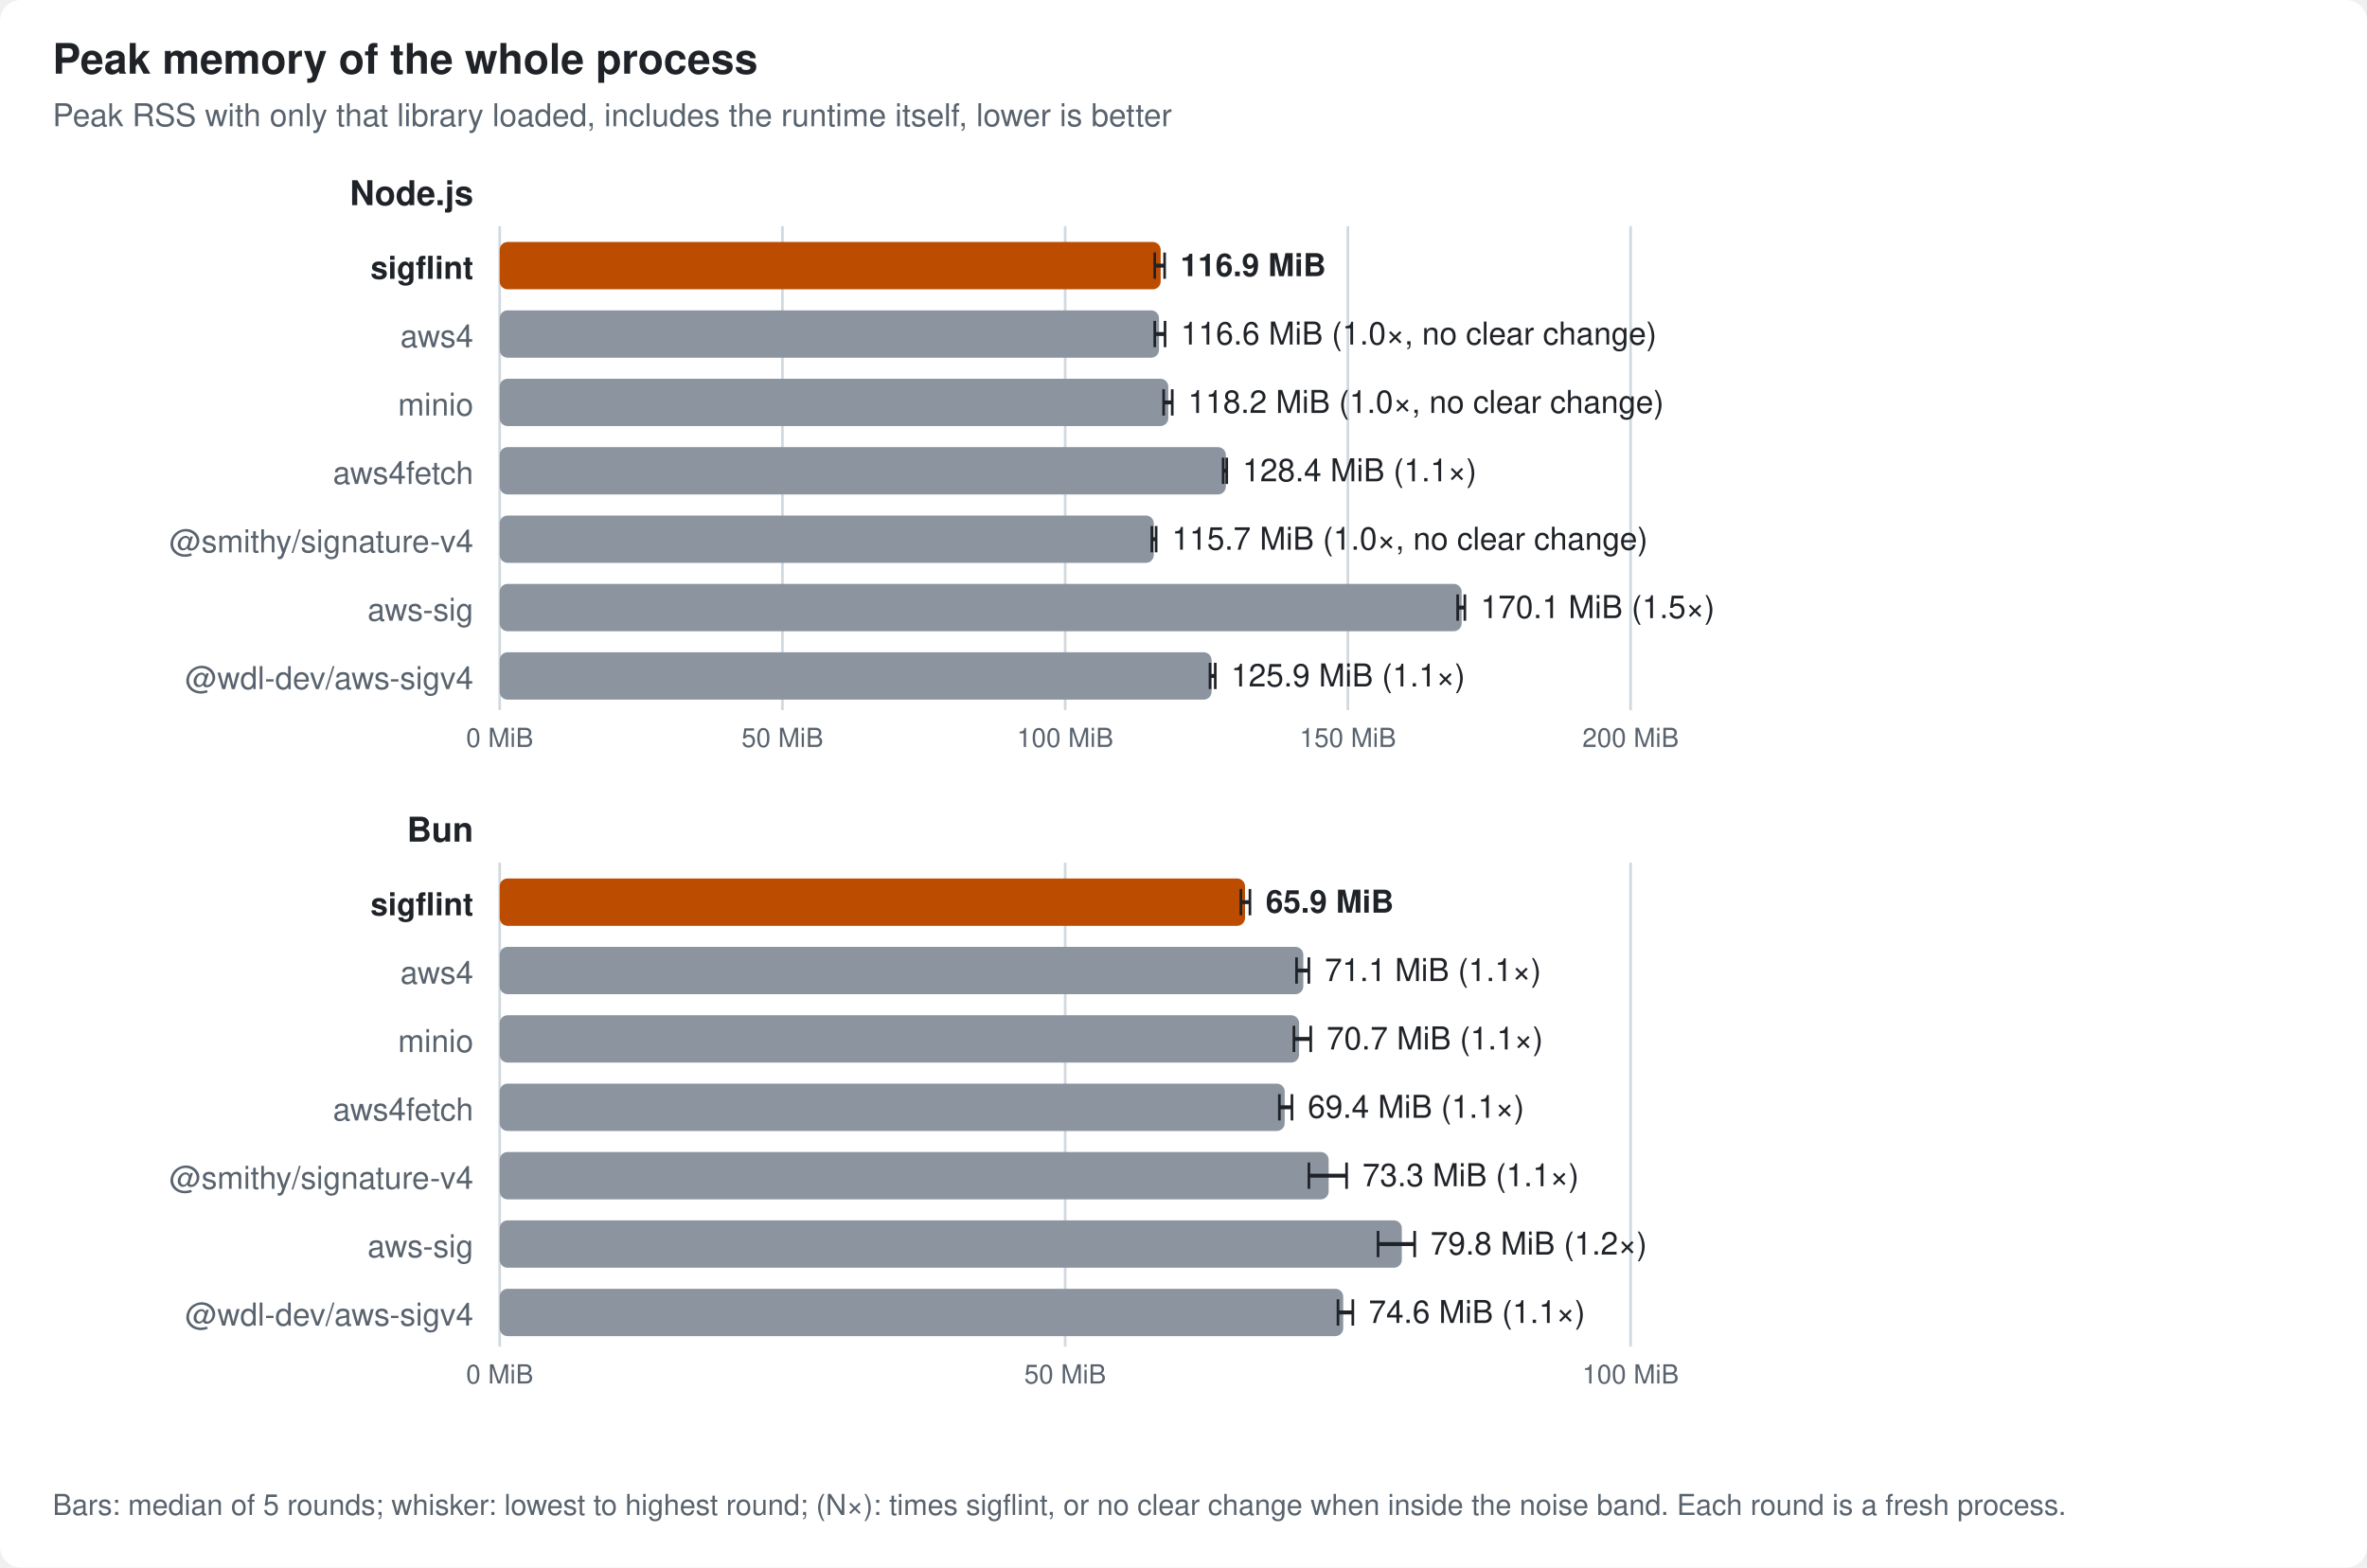
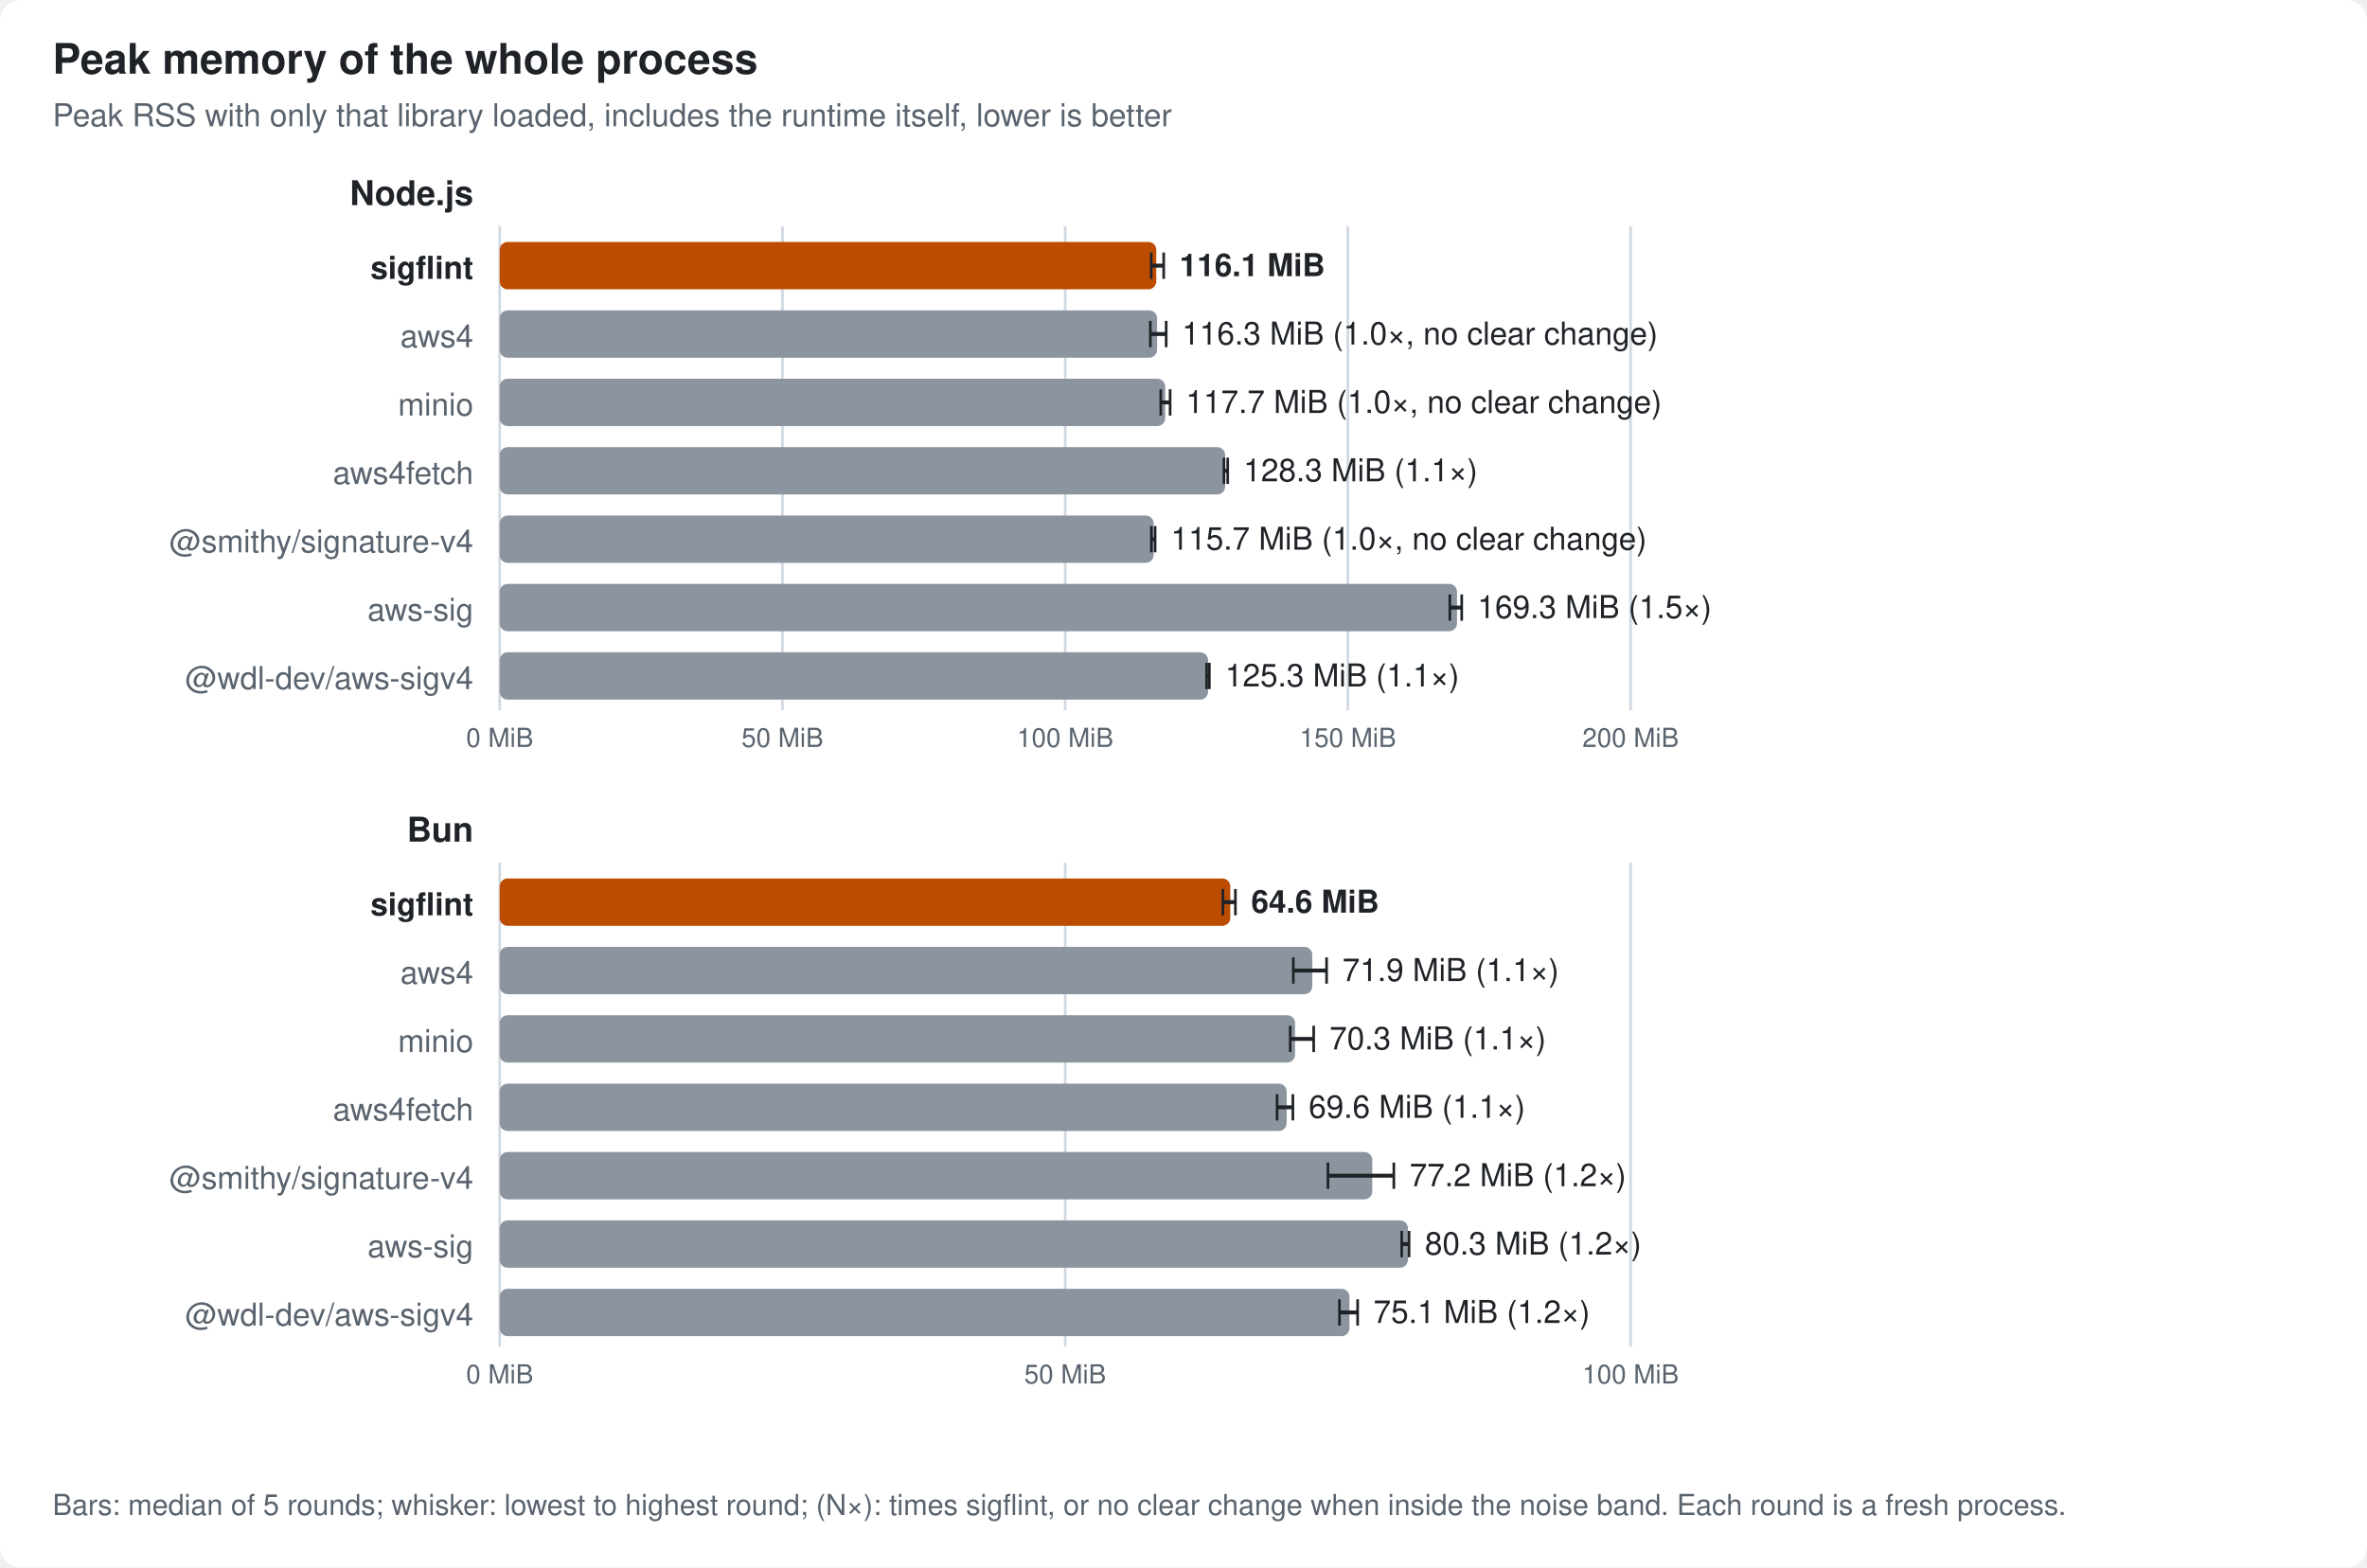
<svg xmlns="http://www.w3.org/2000/svg" width="900" height="596" viewBox="0 0 900 596" role="img" aria-labelledby="t" font-family="-apple-system,BlinkMacSystemFont,'Segoe UI',Helvetica,Arial,sans-serif">
  <rect width="900" height="596" rx="8" fill="#ffffff" />
  <text x="20" y="28" font-size="16" fill="#1f2328" text-anchor="start" font-weight="600">Peak memory of the whole process</text>
  <text x="20" y="48" font-size="12" fill="#59636e" text-anchor="start" font-weight="400">Peak RSS with only that library loaded, includes the runtime itself, lower is better</text>
  <text x="180" y="78" font-size="13" fill="#1f2328" text-anchor="end" font-weight="700">Node.js</text>
  <line x1="190" y1="86" x2="190" y2="270" stroke="#d1d9e0" />
  <text x="190" y="284" font-size="10" fill="#59636e" text-anchor="middle" font-weight="400">0 MiB</text>
  <line x1="297.5" y1="86" x2="297.5" y2="270" stroke="#d1d9e0" />
  <text x="297.5" y="284" font-size="10" fill="#59636e" text-anchor="middle" font-weight="400">50 MiB</text>
  <line x1="405" y1="86" x2="405" y2="270" stroke="#d1d9e0" />
  <text x="405" y="284" font-size="10" fill="#59636e" text-anchor="middle" font-weight="400">100 MiB</text>
  <line x1="512.5" y1="86" x2="512.5" y2="270" stroke="#d1d9e0" />
  <text x="512.5" y="284" font-size="10" fill="#59636e" text-anchor="middle" font-weight="400">150 MiB</text>
  <line x1="620" y1="86" x2="620" y2="270" stroke="#d1d9e0" />
  <text x="620" y="284" font-size="10" fill="#59636e" text-anchor="middle" font-weight="400">200 MiB</text>
  <text x="180" y="106" font-size="12" fill="#1f2328" text-anchor="end" font-weight="700">sigflint</text>
-   <rect x="190" y="92" width="251.323" height="18" rx="3" fill="#bc4c00" />
-   <line x1="439.056" y1="101" x2="442.818" y2="101" stroke="#1f2328" stroke-width="1.5" />
-   <line x1="439.056" y1="96" x2="439.056" y2="106" stroke="#1f2328" />
-   <line x1="442.818" y1="96" x2="442.818" y2="106" stroke="#1f2328" />
-   <text x="448.818" y="105" font-size="12" fill="#1f2328" text-anchor="start" font-weight="700">116.9 MiB</text>
+   <rect x="190" y="92" width="249.652" height="18" rx="3" fill="#bc4c00" />
+   <line x1="437.72" y1="101" x2="442.474" y2="101" stroke="#1f2328" stroke-width="1.5" />
+   <line x1="437.72" y1="96" x2="437.72" y2="106" stroke="#1f2328" />
+   <line x1="442.474" y1="96" x2="442.474" y2="106" stroke="#1f2328" />
+   <text x="448.474" y="105" font-size="12" fill="#1f2328" text-anchor="start" font-weight="700">116.1 MiB</text>
  <text x="180" y="132" font-size="12" fill="#59636e" text-anchor="end" font-weight="400">aws4</text>
-   <rect x="190" y="118" width="250.693" height="18" rx="3" fill="#8c959f" />
-   <line x1="439.064" y1="127" x2="442.978" y2="127" stroke="#1f2328" stroke-width="1.5" />
-   <line x1="439.064" y1="122" x2="439.064" y2="132" stroke="#1f2328" />
-   <line x1="442.978" y1="122" x2="442.978" y2="132" stroke="#1f2328" />
-   <text x="448.978" y="131" font-size="12" fill="#1f2328" text-anchor="start" font-weight="400">116.6 MiB  (1.0×, no clear change)</text>
+   <rect x="190" y="118" width="249.954" height="18" rx="3" fill="#8c959f" />
+   <line x1="437.393" y1="127" x2="443.414" y2="127" stroke="#1f2328" stroke-width="1.5" />
+   <line x1="437.393" y1="122" x2="437.393" y2="132" stroke="#1f2328" />
+   <line x1="443.414" y1="122" x2="443.414" y2="132" stroke="#1f2328" />
+   <text x="449.414" y="131" font-size="12" fill="#1f2328" text-anchor="start" font-weight="400">116.3 MiB  (1.0×, no clear change)</text>
  <text x="180" y="158" font-size="12" fill="#59636e" text-anchor="end" font-weight="400">minio</text>
-   <rect x="190" y="144" width="254.212" height="18" rx="3" fill="#8c959f" />
-   <line x1="442.449" y1="153" x2="445.716" y2="153" stroke="#1f2328" stroke-width="1.5" />
-   <line x1="442.449" y1="148" x2="442.449" y2="158" stroke="#1f2328" />
-   <line x1="445.716" y1="148" x2="445.716" y2="158" stroke="#1f2328" />
-   <text x="451.716" y="157" font-size="12" fill="#1f2328" text-anchor="start" font-weight="400">118.2 MiB  (1.0×, no clear change)</text>
+   <rect x="190" y="144" width="253.045" height="18" rx="3" fill="#8c959f" />
+   <line x1="441.357" y1="153" x2="444.909" y2="153" stroke="#1f2328" stroke-width="1.5" />
+   <line x1="441.357" y1="148" x2="441.357" y2="158" stroke="#1f2328" />
+   <line x1="444.909" y1="148" x2="444.909" y2="158" stroke="#1f2328" />
+   <text x="450.909" y="157" font-size="12" fill="#1f2328" text-anchor="start" font-weight="400">117.7 MiB  (1.0×, no clear change)</text>
  <text x="180" y="184" font-size="12" fill="#59636e" text-anchor="end" font-weight="400">aws4fetch</text>
-   <rect x="190" y="170" width="276.107" height="18" rx="3" fill="#8c959f" />
-   <line x1="465.074" y1="179" x2="466.443" y2="179" stroke="#1f2328" stroke-width="1.5" />
-   <line x1="465.074" y1="174" x2="465.074" y2="184" stroke="#1f2328" />
-   <line x1="466.443" y1="174" x2="466.443" y2="184" stroke="#1f2328" />
-   <text x="472.443" y="183" font-size="12" fill="#1f2328" text-anchor="start" font-weight="400">128.4 MiB  (1.1×)</text>
+   <rect x="190" y="170" width="275.838" height="18" rx="3" fill="#8c959f" />
+   <line x1="465.385" y1="179" x2="466.804" y2="179" stroke="#1f2328" stroke-width="1.5" />
+   <line x1="465.385" y1="174" x2="465.385" y2="184" stroke="#1f2328" />
+   <line x1="466.804" y1="174" x2="466.804" y2="184" stroke="#1f2328" />
+   <text x="472.804" y="183" font-size="12" fill="#1f2328" text-anchor="start" font-weight="400">128.3 MiB  (1.1×)</text>
  <text x="180" y="210" font-size="12" fill="#59636e" text-anchor="end" font-weight="400">@smithy/signature-v4</text>
-   <rect x="190" y="196" width="248.711" height="18" rx="3" fill="#8c959f" />
-   <line x1="437.972" y1="205" x2="439.593" y2="205" stroke="#1f2328" stroke-width="1.5" />
-   <line x1="437.972" y1="200" x2="437.972" y2="210" stroke="#1f2328" />
-   <line x1="439.593" y1="200" x2="439.593" y2="210" stroke="#1f2328" />
-   <text x="445.593" y="209" font-size="12" fill="#1f2328" text-anchor="start" font-weight="400">115.7 MiB  (1.0×, no clear change)</text>
+   <rect x="190" y="196" width="248.653" height="18" rx="3" fill="#8c959f" />
+   <line x1="437.796" y1="205" x2="439.207" y2="205" stroke="#1f2328" stroke-width="1.5" />
+   <line x1="437.796" y1="200" x2="437.796" y2="210" stroke="#1f2328" />
+   <line x1="439.207" y1="200" x2="439.207" y2="210" stroke="#1f2328" />
+   <text x="445.207" y="209" font-size="12" fill="#1f2328" text-anchor="start" font-weight="400">115.7 MiB  (1.0×, no clear change)</text>
  <text x="180" y="236" font-size="12" fill="#59636e" text-anchor="end" font-weight="400">aws-sig</text>
-   <rect x="190" y="222" width="365.76" height="18" rx="3" fill="#8c959f" />
-   <line x1="554.24" y1="231" x2="556.978" y2="231" stroke="#1f2328" stroke-width="1.5" />
-   <line x1="554.24" y1="226" x2="554.24" y2="236" stroke="#1f2328" />
-   <line x1="556.978" y1="226" x2="556.978" y2="236" stroke="#1f2328" />
-   <text x="562.978" y="235" font-size="12" fill="#1f2328" text-anchor="start" font-weight="400">170.1 MiB  (1.5×)</text>
+   <rect x="190" y="222" width="364.005" height="18" rx="3" fill="#8c959f" />
+   <line x1="551.267" y1="231" x2="555.786" y2="231" stroke="#1f2328" stroke-width="1.5" />
+   <line x1="551.267" y1="226" x2="551.267" y2="236" stroke="#1f2328" />
+   <line x1="555.786" y1="226" x2="555.786" y2="236" stroke="#1f2328" />
+   <text x="561.786" y="235" font-size="12" fill="#1f2328" text-anchor="start" font-weight="400">169.3 MiB  (1.5×)</text>
  <text x="180" y="262" font-size="12" fill="#59636e" text-anchor="end" font-weight="400">@wdl-dev/aws-sigv4</text>
-   <rect x="190" y="248" width="270.682" height="18" rx="3" fill="#8c959f" />
-   <line x1="460.077" y1="257" x2="462.076" y2="257" stroke="#1f2328" stroke-width="1.5" />
-   <line x1="460.077" y1="252" x2="460.077" y2="262" stroke="#1f2328" />
-   <line x1="462.076" y1="252" x2="462.076" y2="262" stroke="#1f2328" />
-   <text x="468.076" y="261" font-size="12" fill="#1f2328" text-anchor="start" font-weight="400">125.9 MiB  (1.1×)</text>
+   <rect x="190" y="248" width="269.355" height="18" rx="3" fill="#8c959f" />
+   <line x1="458.767" y1="257" x2="459.825" y2="257" stroke="#1f2328" stroke-width="1.5" />
+   <line x1="458.767" y1="252" x2="458.767" y2="262" stroke="#1f2328" />
+   <line x1="459.825" y1="252" x2="459.825" y2="262" stroke="#1f2328" />
+   <text x="465.825" y="261" font-size="12" fill="#1f2328" text-anchor="start" font-weight="400">125.3 MiB  (1.1×)</text>
  <text x="180" y="320" font-size="13" fill="#1f2328" text-anchor="end" font-weight="700">Bun</text>
  <line x1="190" y1="328" x2="190" y2="512" stroke="#d1d9e0" />
  <text x="190" y="526" font-size="10" fill="#59636e" text-anchor="middle" font-weight="400">0 MiB</text>
  <line x1="405" y1="328" x2="405" y2="512" stroke="#d1d9e0" />
  <text x="405" y="526" font-size="10" fill="#59636e" text-anchor="middle" font-weight="400">50 MiB</text>
  <line x1="620" y1="328" x2="620" y2="512" stroke="#d1d9e0" />
  <text x="620" y="526" font-size="10" fill="#59636e" text-anchor="middle" font-weight="400">100 MiB</text>
  <text x="180" y="348" font-size="12" fill="#1f2328" text-anchor="end" font-weight="700">sigflint</text>
-   <rect x="190" y="334" width="283.397" height="18" rx="3" fill="#bc4c00" />
-   <line x1="471.818" y1="343" x2="475.261" y2="343" stroke="#1f2328" stroke-width="1.5" />
-   <line x1="471.818" y1="338" x2="471.818" y2="348" stroke="#1f2328" />
-   <line x1="475.261" y1="338" x2="475.261" y2="348" stroke="#1f2328" />
-   <text x="481.261" y="347" font-size="12" fill="#1f2328" text-anchor="start" font-weight="700">65.9 MiB</text>
+   <rect x="190" y="334" width="277.787" height="18" rx="3" fill="#bc4c00" />
+   <line x1="464.965" y1="343" x2="469.735" y2="343" stroke="#1f2328" stroke-width="1.5" />
+   <line x1="464.965" y1="338" x2="464.965" y2="348" stroke="#1f2328" />
+   <line x1="469.735" y1="338" x2="469.735" y2="348" stroke="#1f2328" />
+   <text x="475.735" y="347" font-size="12" fill="#1f2328" text-anchor="start" font-weight="700">64.6 MiB</text>
  <text x="180" y="374" font-size="12" fill="#59636e" text-anchor="end" font-weight="400">aws4</text>
-   <rect x="190" y="360" width="305.552" height="18" rx="3" fill="#8c959f" />
-   <line x1="492.982" y1="369" x2="497.668" y2="369" stroke="#1f2328" stroke-width="1.5" />
-   <line x1="492.982" y1="364" x2="492.982" y2="374" stroke="#1f2328" />
-   <line x1="497.668" y1="364" x2="497.668" y2="374" stroke="#1f2328" />
-   <text x="503.668" y="373" font-size="12" fill="#1f2328" text-anchor="start" font-weight="400">71.1 MiB  (1.1×)</text>
+   <rect x="190" y="360" width="308.979" height="18" rx="3" fill="#8c959f" />
+   <line x1="491.756" y1="369" x2="504.404" y2="369" stroke="#1f2328" stroke-width="1.5" />
+   <line x1="491.756" y1="364" x2="491.756" y2="374" stroke="#1f2328" />
+   <line x1="504.404" y1="364" x2="504.404" y2="374" stroke="#1f2328" />
+   <text x="510.404" y="373" font-size="12" fill="#1f2328" text-anchor="start" font-weight="400">71.9 MiB  (1.1×)</text>
  <text x="180" y="400" font-size="12" fill="#59636e" text-anchor="end" font-weight="400">minio</text>
-   <rect x="190" y="386" width="303.939" height="18" rx="3" fill="#8c959f" />
-   <line x1="491.991" y1="395" x2="498.374" y2="395" stroke="#1f2328" stroke-width="1.5" />
-   <line x1="491.991" y1="390" x2="491.991" y2="400" stroke="#1f2328" />
-   <line x1="498.374" y1="390" x2="498.374" y2="400" stroke="#1f2328" />
-   <text x="504.374" y="399" font-size="12" fill="#1f2328" text-anchor="start" font-weight="400">70.7 MiB  (1.1×)</text>
+   <rect x="190" y="386" width="302.428" height="18" rx="3" fill="#8c959f" />
+   <line x1="490.58" y1="395" x2="499.499" y2="395" stroke="#1f2328" stroke-width="1.5" />
+   <line x1="490.58" y1="390" x2="490.58" y2="400" stroke="#1f2328" />
+   <line x1="499.499" y1="390" x2="499.499" y2="400" stroke="#1f2328" />
+   <text x="505.499" y="399" font-size="12" fill="#1f2328" text-anchor="start" font-weight="400">70.3 MiB  (1.1×)</text>
  <text x="180" y="426" font-size="12" fill="#59636e" text-anchor="end" font-weight="400">aws4fetch</text>
-   <rect x="190" y="412" width="298.48" height="18" rx="3" fill="#8c959f" />
-   <line x1="486.448" y1="421" x2="491.235" y2="421" stroke="#1f2328" stroke-width="1.5" />
-   <line x1="486.448" y1="416" x2="486.448" y2="426" stroke="#1f2328" />
-   <line x1="491.235" y1="416" x2="491.235" y2="426" stroke="#1f2328" />
-   <text x="497.235" y="425" font-size="12" fill="#1f2328" text-anchor="start" font-weight="400">69.4 MiB  (1.1×)</text>
+   <rect x="190" y="412" width="299.236" height="18" rx="3" fill="#8c959f" />
+   <line x1="485.575" y1="421" x2="491.588" y2="421" stroke="#1f2328" stroke-width="1.5" />
+   <line x1="485.575" y1="416" x2="485.575" y2="426" stroke="#1f2328" />
+   <line x1="491.588" y1="416" x2="491.588" y2="426" stroke="#1f2328" />
+   <text x="497.588" y="425" font-size="12" fill="#1f2328" text-anchor="start" font-weight="400">69.6 MiB  (1.1×)</text>
  <text x="180" y="452" font-size="12" fill="#59636e" text-anchor="end" font-weight="400">@smithy/signature-v4</text>
-   <rect x="190" y="438" width="315.193" height="18" rx="3" fill="#8c959f" />
-   <line x1="497.685" y1="447" x2="512.013" y2="447" stroke="#1f2328" stroke-width="1.5" />
-   <line x1="497.685" y1="442" x2="497.685" y2="452" stroke="#1f2328" />
-   <line x1="512.013" y1="442" x2="512.013" y2="452" stroke="#1f2328" />
-   <text x="518.013" y="451" font-size="12" fill="#1f2328" text-anchor="start" font-weight="400">73.3 MiB  (1.1×)</text>
+   <rect x="190" y="438" width="331.772" height="18" rx="3" fill="#8c959f" />
+   <line x1="504.925" y1="447" x2="529.969" y2="447" stroke="#1f2328" stroke-width="1.5" />
+   <line x1="504.925" y1="442" x2="504.925" y2="452" stroke="#1f2328" />
+   <line x1="529.969" y1="442" x2="529.969" y2="452" stroke="#1f2328" />
+   <text x="535.969" y="451" font-size="12" fill="#1f2328" text-anchor="start" font-weight="400">77.2 MiB  (1.2×)</text>
  <text x="180" y="478" font-size="12" fill="#59636e" text-anchor="end" font-weight="400">aws-sig</text>
-   <rect x="190" y="464" width="343.009" height="18" rx="3" fill="#8c959f" />
-   <line x1="523.972" y1="473" x2="537.897" y2="473" stroke="#1f2328" stroke-width="1.5" />
-   <line x1="523.972" y1="468" x2="523.972" y2="478" stroke="#1f2328" />
-   <line x1="537.897" y1="468" x2="537.897" y2="478" stroke="#1f2328" />
-   <text x="543.897" y="477" font-size="12" fill="#1f2328" text-anchor="start" font-weight="400">79.8 MiB  (1.2×)</text>
+   <rect x="190" y="464" width="345.327" height="18" rx="3" fill="#8c959f" />
+   <line x1="532.959" y1="473" x2="535.764" y2="473" stroke="#1f2328" stroke-width="1.5" />
+   <line x1="532.959" y1="468" x2="532.959" y2="478" stroke="#1f2328" />
+   <line x1="535.764" y1="468" x2="535.764" y2="478" stroke="#1f2328" />
+   <text x="541.764" y="477" font-size="12" fill="#1f2328" text-anchor="start" font-weight="400">80.3 MiB  (1.2×)</text>
  <text x="180" y="504" font-size="12" fill="#59636e" text-anchor="end" font-weight="400">@wdl-dev/aws-sigv4</text>
-   <rect x="190" y="490" width="320.736" height="18" rx="3" fill="#8c959f" />
-   <line x1="508.738" y1="499" x2="514.381" y2="499" stroke="#1f2328" stroke-width="1.5" />
-   <line x1="508.738" y1="494" x2="508.738" y2="504" stroke="#1f2328" />
-   <line x1="514.381" y1="494" x2="514.381" y2="504" stroke="#1f2328" />
-   <text x="520.381" y="503" font-size="12" fill="#1f2328" text-anchor="start" font-weight="400">74.6 MiB  (1.1×)</text>
+   <rect x="190" y="490" width="323.105" height="18" rx="3" fill="#8c959f" />
+   <line x1="509.292" y1="499" x2="516.212" y2="499" stroke="#1f2328" stroke-width="1.5" />
+   <line x1="509.292" y1="494" x2="509.292" y2="504" stroke="#1f2328" />
+   <line x1="516.212" y1="494" x2="516.212" y2="504" stroke="#1f2328" />
+   <text x="522.212" y="503" font-size="12" fill="#1f2328" text-anchor="start" font-weight="400">75.1 MiB  (1.2×)</text>
  <text x="20" y="576" font-size="11" fill="#59636e" text-anchor="start" font-weight="400">Bars: median of 5 rounds; whisker: lowest to highest round; (N×): times sigflint, or no clear change when inside the noise band. Each round is a fresh process.</text>
</svg>
